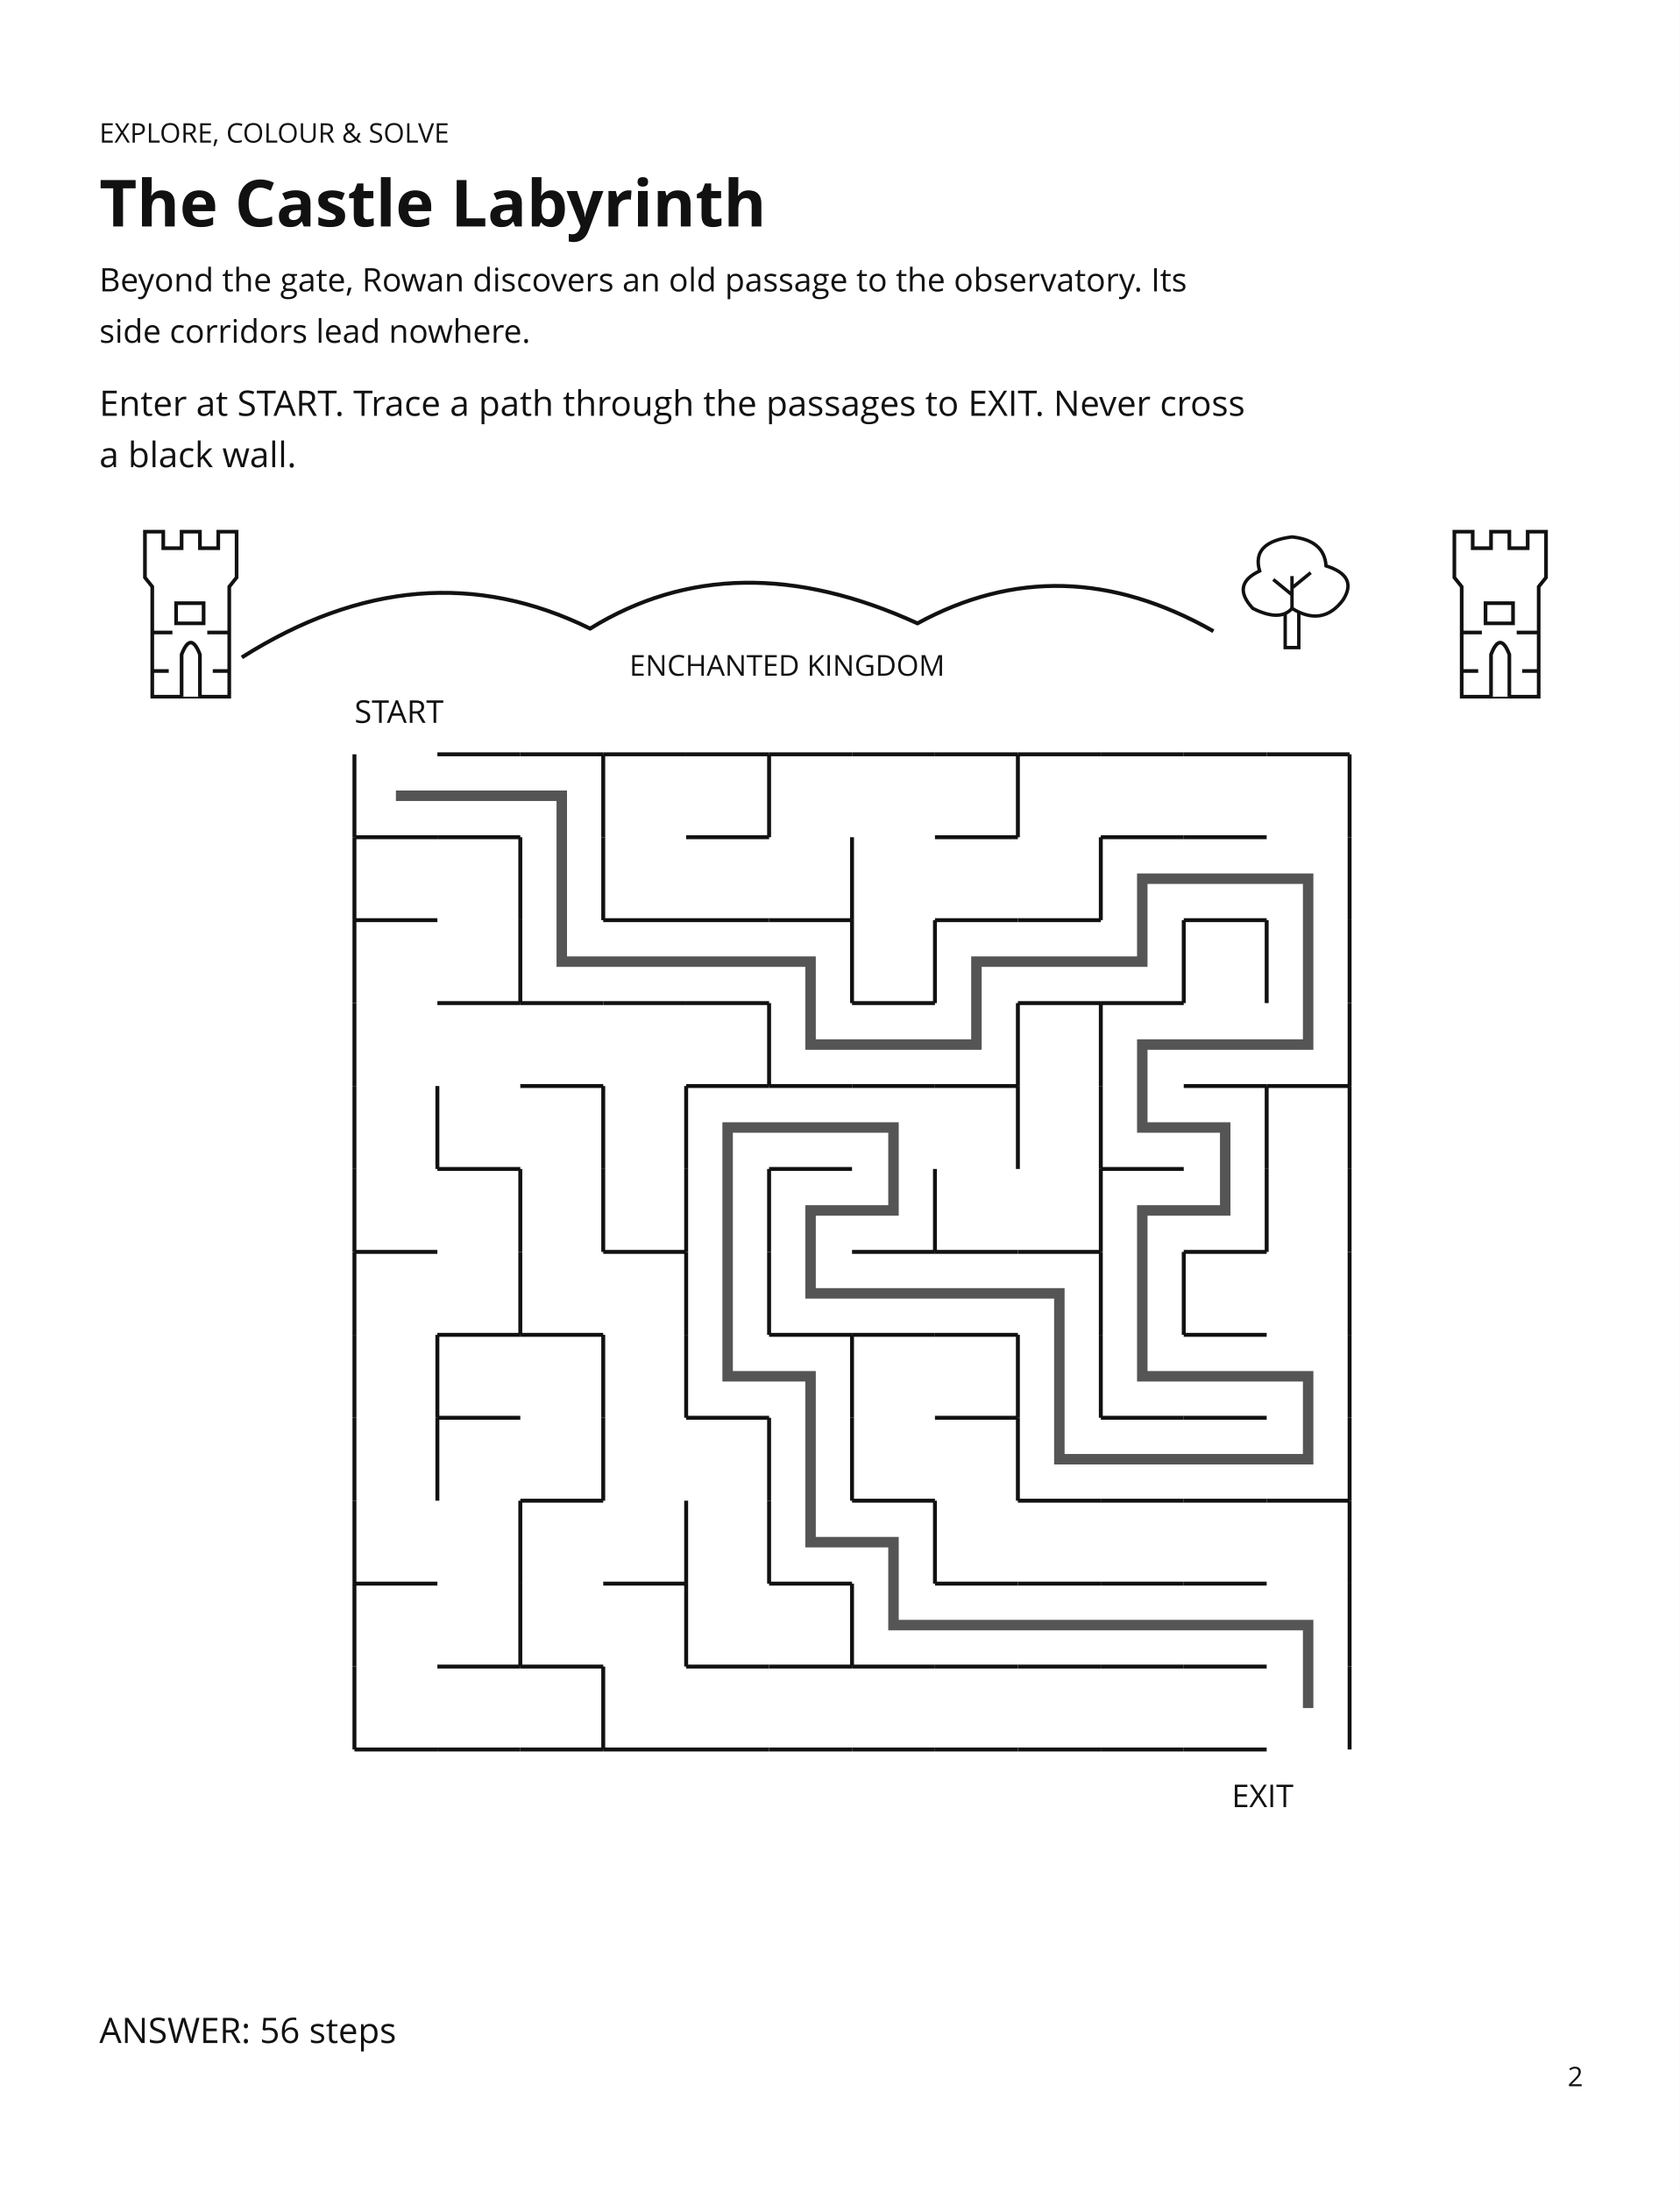
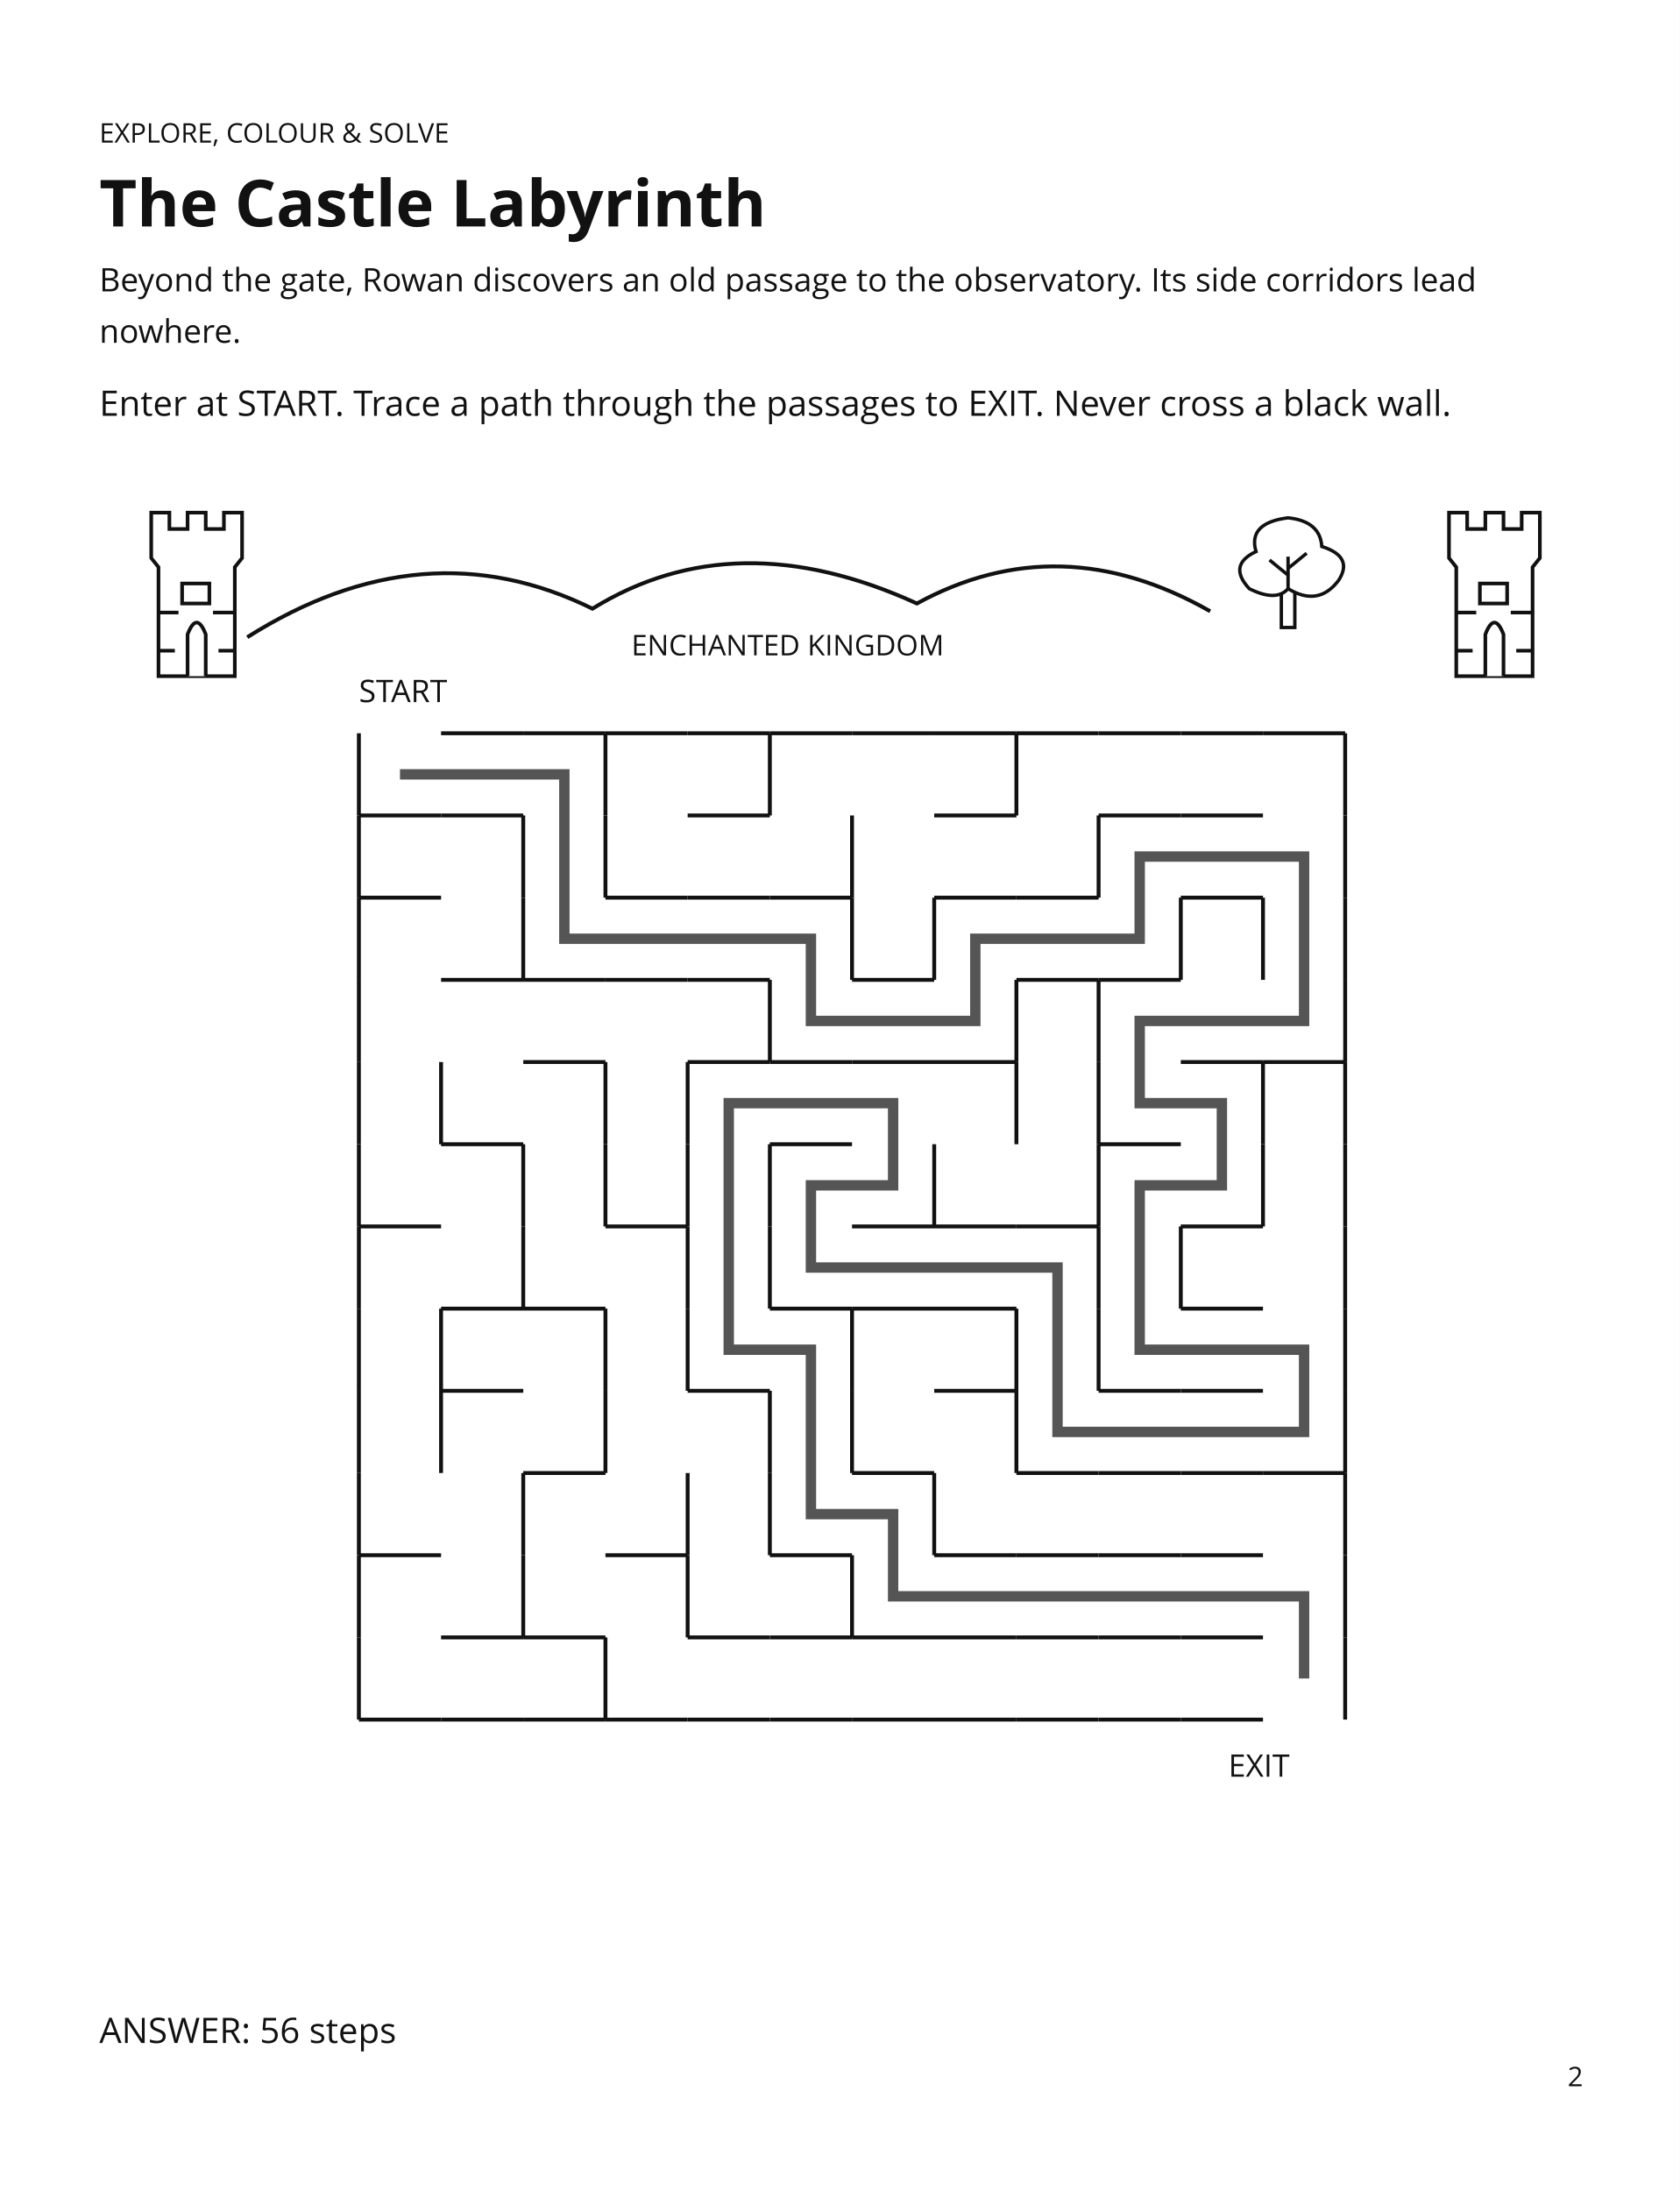
<svg xmlns="http://www.w3.org/2000/svg" width="8.625in" height="11.25in" viewBox="0 0 621 810" role="img" aria-label="The Castle Labyrinth">
  <rect width="100%" height="100%" fill="white" />
  <g transform="translate(36.72 36.72)">
    <text x="0" y="16" font-family="Open Sans, sans-serif" font-size="10" fill="#111" stroke="none">EXPLORE, COLOUR &amp; SOLVE</text>
    <text x="0" y="47" font-family="Open Sans, sans-serif" font-size="24" fill="#111" stroke="none" font-weight="bold">The Castle Labyrinth</text>
-     <text x="0" y="71" font-family="Open Sans, sans-serif" font-size="12" fill="#111" stroke="none">Beyond the gate, Rowan discovers an old passage to the observatory. Its</text>
-     <text x="0" y="90" font-family="Open Sans, sans-serif" font-size="12" fill="#111" stroke="none">side corridors lead nowhere.</text>
-     <text x="0" y="117" font-family="Open Sans, sans-serif" font-size="13" fill="#111" stroke="none">Enter at START. Trace a path through the passages to EXIT. Never cross</text>
-     <text x="0" y="136" font-family="Open Sans, sans-serif" font-size="13" fill="#111" stroke="none">a black wall.</text>
-     <g transform="translate(12.0231 155) scale(0.9682069)">
+     <text x="0" y="71" font-family="Open Sans, sans-serif" font-size="12" fill="#111" stroke="none">Beyond the gate, Rowan discovers an old passage to the observatory. Its side corridors lead</text>
+     <text x="0" y="90" font-family="Open Sans, sans-serif" font-size="12" fill="#111" stroke="none">nowhere.</text>
+     <text x="0" y="117" font-family="Open Sans, sans-serif" font-size="13" fill="#111" stroke="none">Enter at START. Trace a path through the passages to EXIT. Never cross a black wall.</text>
+     <g transform="translate(14.39379 148) scale(0.9595862)">
      <g data-layer="artwork">
        <g transform="translate(5 5) scale(0.7)" fill="white" stroke="#111" stroke-width="2">
          <path d="M0 25V0H10V9H20V0H30V9H40V0H50V25L46 30V90H4V30Z" />
          <path d="M20 90V67Q25 54 30 67V90M17 39V50H32V39ZM4 55H15M34 55H46M4 76H13M37 76H46" />
        </g>
        <g transform="translate(505 5) scale(0.7)" fill="white" stroke="#111" stroke-width="2">
          <path d="M0 25V0H10V9H20V0H30V9H40V0H50V25L46 30V90H4V30Z" />
          <path d="M20 90V67Q25 54 30 67V90M17 39V50H32V39ZM4 55H15M34 55H46M4 76H13M37 76H46" />
        </g>
        <g transform="translate(443 7) scale(0.65)" fill="white" stroke="#111" stroke-width="2">
          <path d="M-4 40V65H4V40" />
          <path d="M0 0Q-24 3-19 20Q-36 28-23 42Q-7 50 0 42Q18 53 30 37Q39 23 20 17Q19 2 0 0Z" />
          <path d="M0 42V23M0 34L-11 25M0 30L11 21" />
        </g>
        <path d="M42 53Q110 10 175 42Q230 8 300 40Q355 10 413 43" fill="none" stroke="#111" stroke-width="1.5" />
        <text x="190" y="60" font-family="Open Sans, sans-serif" font-size="11" fill="#111" stroke="none">ENCHANTED KINGDOM</text>
      </g>
      <g data-layer="puzzle" fill="none" stroke="#111" stroke-width="1.5">
        <text x="85" y="78" font-family="Open Sans, sans-serif" font-size="12" fill="#111" stroke="none">START</text>
        <text x="420" y="492" font-family="Open Sans, sans-serif" font-size="12" fill="#111" stroke="none">EXIT</text>
        <path d="M85 90L85 121.667" />
        <path d="M85 121.667L116.667 121.667" />
        <path d="M116.667 90L148.333 90" />
        <path d="M116.667 121.667L148.333 121.667" />
        <path d="M148.333 90L180 90" />
        <path d="M180 90L180 121.667" />
        <path d="M180 90L211.667 90" />
        <path d="M211.667 90L243.333 90" />
        <path d="M243.333 90L243.333 121.667" />
        <path d="M211.667 121.667L243.333 121.667" />
        <path d="M243.333 90L275 90" />
        <path d="M275 90L306.667 90" />
        <path d="M306.667 90L338.333 90" />
        <path d="M338.333 90L338.333 121.667" />
        <path d="M306.667 121.667L338.333 121.667" />
        <path d="M338.333 90L370 90" />
        <path d="M370 90L401.667 90" />
        <path d="M370 121.667L401.667 121.667" />
        <path d="M401.667 90L433.333 90" />
        <path d="M401.667 121.667L433.333 121.667" />
        <path d="M433.333 90L465 90" />
        <path d="M465 90L465 121.667" />
        <path d="M85 121.667L85 153.333" />
        <path d="M85 153.333L116.667 153.333" />
        <path d="M148.333 121.667L148.333 153.333" />
        <path d="M180 121.667L180 153.333" />
        <path d="M180 153.333L211.667 153.333" />
        <path d="M211.667 153.333L243.333 153.333" />
        <path d="M275 121.667L275 153.333" />
        <path d="M243.333 153.333L275 153.333" />
        <path d="M306.667 153.333L338.333 153.333" />
        <path d="M370 121.667L370 153.333" />
        <path d="M338.333 153.333L370 153.333" />
        <path d="M401.667 153.333L433.333 153.333" />
        <path d="M465 121.667L465 153.333" />
        <path d="M85 153.333L85 185" />
        <path d="M148.333 153.333L148.333 185" />
        <path d="M116.667 185L148.333 185" />
        <path d="M148.333 185L180 185" />
        <path d="M180 185L211.667 185" />
        <path d="M211.667 185L243.333 185" />
        <path d="M275 153.333L275 185" />
        <path d="M306.667 153.333L306.667 185" />
        <path d="M275 185L306.667 185" />
        <path d="M338.333 185L370 185" />
        <path d="M401.667 153.333L401.667 185" />
        <path d="M370 185L401.667 185" />
        <path d="M433.333 153.333L433.333 185" />
        <path d="M465 153.333L465 185" />
        <path d="M85 185L85 216.667" />
        <path d="M148.333 216.667L180 216.667" />
        <path d="M243.333 185L243.333 216.667" />
        <path d="M211.667 216.667L243.333 216.667" />
        <path d="M243.333 216.667L275 216.667" />
        <path d="M275 216.667L306.667 216.667" />
        <path d="M338.333 185L338.333 216.667" />
        <path d="M306.667 216.667L338.333 216.667" />
        <path d="M370 185L370 216.667" />
        <path d="M401.667 216.667L433.333 216.667" />
        <path d="M465 185L465 216.667" />
        <path d="M433.333 216.667L465 216.667" />
        <path d="M85 216.667L85 248.333" />
        <path d="M116.667 216.667L116.667 248.333" />
        <path d="M116.667 248.333L148.333 248.333" />
        <path d="M180 216.667L180 248.333" />
        <path d="M211.667 216.667L211.667 248.333" />
        <path d="M243.333 248.333L275 248.333" />
        <path d="M338.333 216.667L338.333 248.333" />
        <path d="M370 216.667L370 248.333" />
        <path d="M370 248.333L401.667 248.333" />
        <path d="M433.333 216.667L433.333 248.333" />
        <path d="M465 216.667L465 248.333" />
        <path d="M85 248.333L85 280" />
        <path d="M85 280L116.667 280" />
        <path d="M148.333 248.333L148.333 280" />
        <path d="M180 248.333L180 280" />
        <path d="M211.667 248.333L211.667 280" />
        <path d="M180 280L211.667 280" />
        <path d="M243.333 248.333L243.333 280" />
        <path d="M306.667 248.333L306.667 280" />
        <path d="M275 280L306.667 280" />
        <path d="M306.667 280L338.333 280" />
        <path d="M370 248.333L370 280" />
        <path d="M338.333 280L370 280" />
        <path d="M433.333 248.333L433.333 280" />
        <path d="M401.667 280L433.333 280" />
        <path d="M465 248.333L465 280" />
        <path d="M85 280L85 311.667" />
        <path d="M148.333 280L148.333 311.667" />
        <path d="M116.667 311.667L148.333 311.667" />
        <path d="M148.333 311.667L180 311.667" />
        <path d="M211.667 280L211.667 311.667" />
        <path d="M243.333 280L243.333 311.667" />
        <path d="M243.333 311.667L275 311.667" />
        <path d="M275 311.667L306.667 311.667" />
        <path d="M306.667 311.667L338.333 311.667" />
        <path d="M370 280L370 311.667" />
        <path d="M401.667 280L401.667 311.667" />
        <path d="M401.667 311.667L433.333 311.667" />
        <path d="M465 280L465 311.667" />
        <path d="M85 311.667L85 343.333" />
        <path d="M116.667 311.667L116.667 343.333" />
        <path d="M116.667 343.333L148.333 343.333" />
        <path d="M180 311.667L180 343.333" />
        <path d="M211.667 311.667L211.667 343.333" />
        <path d="M211.667 343.333L243.333 343.333" />
        <path d="M275 311.667L275 343.333" />
        <path d="M338.333 311.667L338.333 343.333" />
        <path d="M306.667 343.333L338.333 343.333" />
        <path d="M370 311.667L370 343.333" />
        <path d="M370 343.333L401.667 343.333" />
        <path d="M401.667 343.333L433.333 343.333" />
        <path d="M465 311.667L465 343.333" />
        <path d="M85 343.333L85 375" />
        <path d="M116.667 343.333L116.667 375" />
        <path d="M180 343.333L180 375" />
        <path d="M148.333 375L180 375" />
        <path d="M243.333 343.333L243.333 375" />
        <path d="M275 343.333L275 375" />
        <path d="M275 375L306.667 375" />
        <path d="M338.333 343.333L338.333 375" />
        <path d="M338.333 375L370 375" />
        <path d="M370 375L401.667 375" />
        <path d="M401.667 375L433.333 375" />
        <path d="M465 343.333L465 375" />
        <path d="M433.333 375L465 375" />
        <path d="M85 375L85 406.667" />
        <path d="M85 406.667L116.667 406.667" />
        <path d="M148.333 375L148.333 406.667" />
        <path d="M211.667 375L211.667 406.667" />
        <path d="M180 406.667L211.667 406.667" />
        <path d="M243.333 375L243.333 406.667" />
        <path d="M243.333 406.667L275 406.667" />
        <path d="M306.667 375L306.667 406.667" />
        <path d="M306.667 406.667L338.333 406.667" />
        <path d="M338.333 406.667L370 406.667" />
        <path d="M370 406.667L401.667 406.667" />
        <path d="M401.667 406.667L433.333 406.667" />
        <path d="M465 375L465 406.667" />
        <path d="M85 406.667L85 438.333" />
        <path d="M148.333 406.667L148.333 438.333" />
        <path d="M116.667 438.333L148.333 438.333" />
        <path d="M148.333 438.333L180 438.333" />
        <path d="M211.667 406.667L211.667 438.333" />
        <path d="M211.667 438.333L243.333 438.333" />
        <path d="M275 406.667L275 438.333" />
        <path d="M243.333 438.333L275 438.333" />
        <path d="M275 438.333L306.667 438.333" />
        <path d="M306.667 438.333L338.333 438.333" />
        <path d="M338.333 438.333L370 438.333" />
        <path d="M370 438.333L401.667 438.333" />
        <path d="M401.667 438.333L433.333 438.333" />
        <path d="M465 406.667L465 438.333" />
        <path d="M85 438.333L85 470" />
        <path d="M85 470L116.667 470" />
        <path d="M116.667 470L148.333 470" />
        <path d="M180 438.333L180 470" />
        <path d="M148.333 470L180 470" />
        <path d="M180 470L211.667 470" />
        <path d="M211.667 470L243.333 470" />
        <path d="M243.333 470L275 470" />
        <path d="M275 470L306.667 470" />
        <path d="M306.667 470L338.333 470" />
        <path d="M338.333 470L370 470" />
        <path d="M370 470L401.667 470" />
        <path d="M401.667 470L433.333 470" />
        <path d="M465 438.333L465 470" />
        <polyline points="100.833,105.833 132.5,105.833 164.167,105.833 164.167,137.5 164.167,169.167 195.833,169.167 227.5,169.167 259.167,169.167 259.167,200.833 290.833,200.833 322.5,200.833 322.5,169.167 354.167,169.167 385.833,169.167 385.833,137.5 417.5,137.5 449.167,137.5 449.167,169.167 449.167,200.833 417.5,200.833 385.833,200.833 385.833,232.5 417.5,232.5 417.5,264.167 385.833,264.167 385.833,295.833 385.833,327.5 417.5,327.5 449.167,327.5 449.167,359.167 417.5,359.167 385.833,359.167 354.167,359.167 354.167,327.5 354.167,295.833 322.5,295.833 290.833,295.833 259.167,295.833 259.167,264.167 290.833,264.167 290.833,232.5 259.167,232.5 227.5,232.5 227.5,264.167 227.5,295.833 227.5,327.5 259.167,327.5 259.167,359.167 259.167,390.833 290.833,390.833 290.833,422.5 322.5,422.5 354.167,422.5 385.833,422.5 417.5,422.5 449.167,422.5 449.167,454.167" stroke="#555" stroke-width="4" fill="none" />
      </g>
    </g>
    <text x="0" y="718.56" font-family="Open Sans, sans-serif" font-size="13" fill="#111" stroke="none">ANSWER: 56 steps</text>
    <text x="548.56" y="734.56" font-family="Open Sans, sans-serif" font-size="10" fill="#111" stroke="none" text-anchor="end">2</text>
  </g>
</svg>
